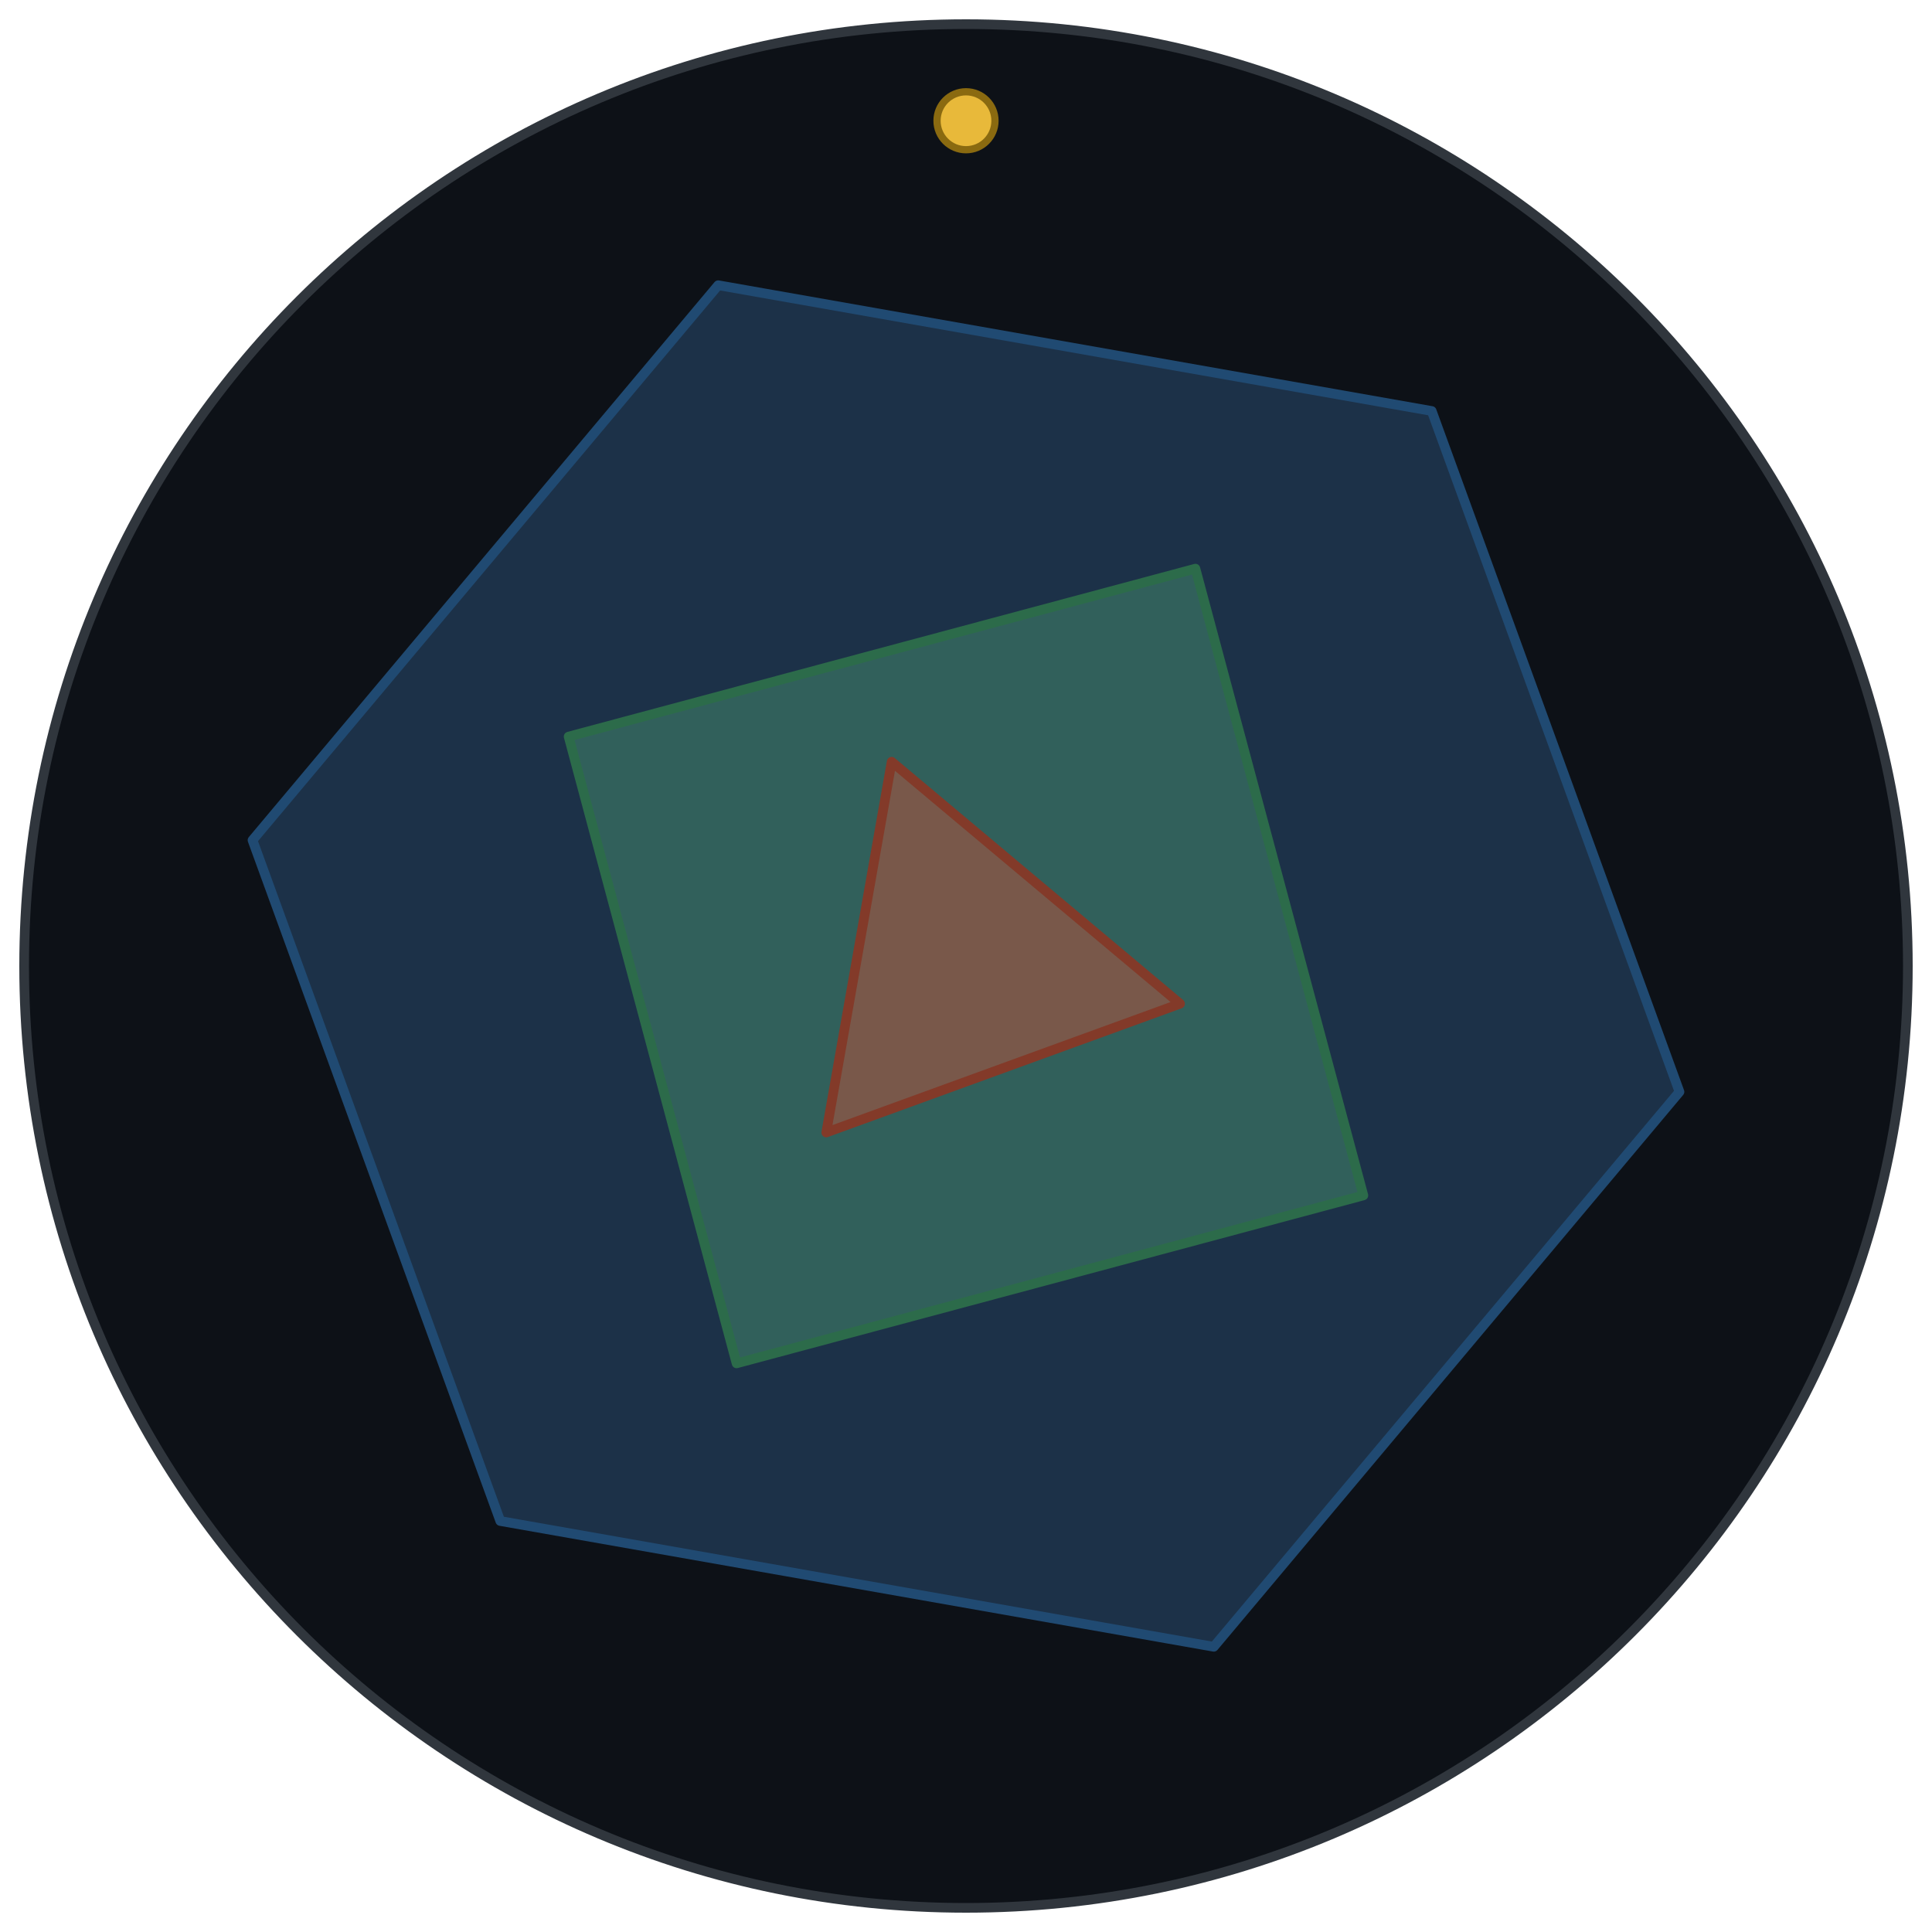
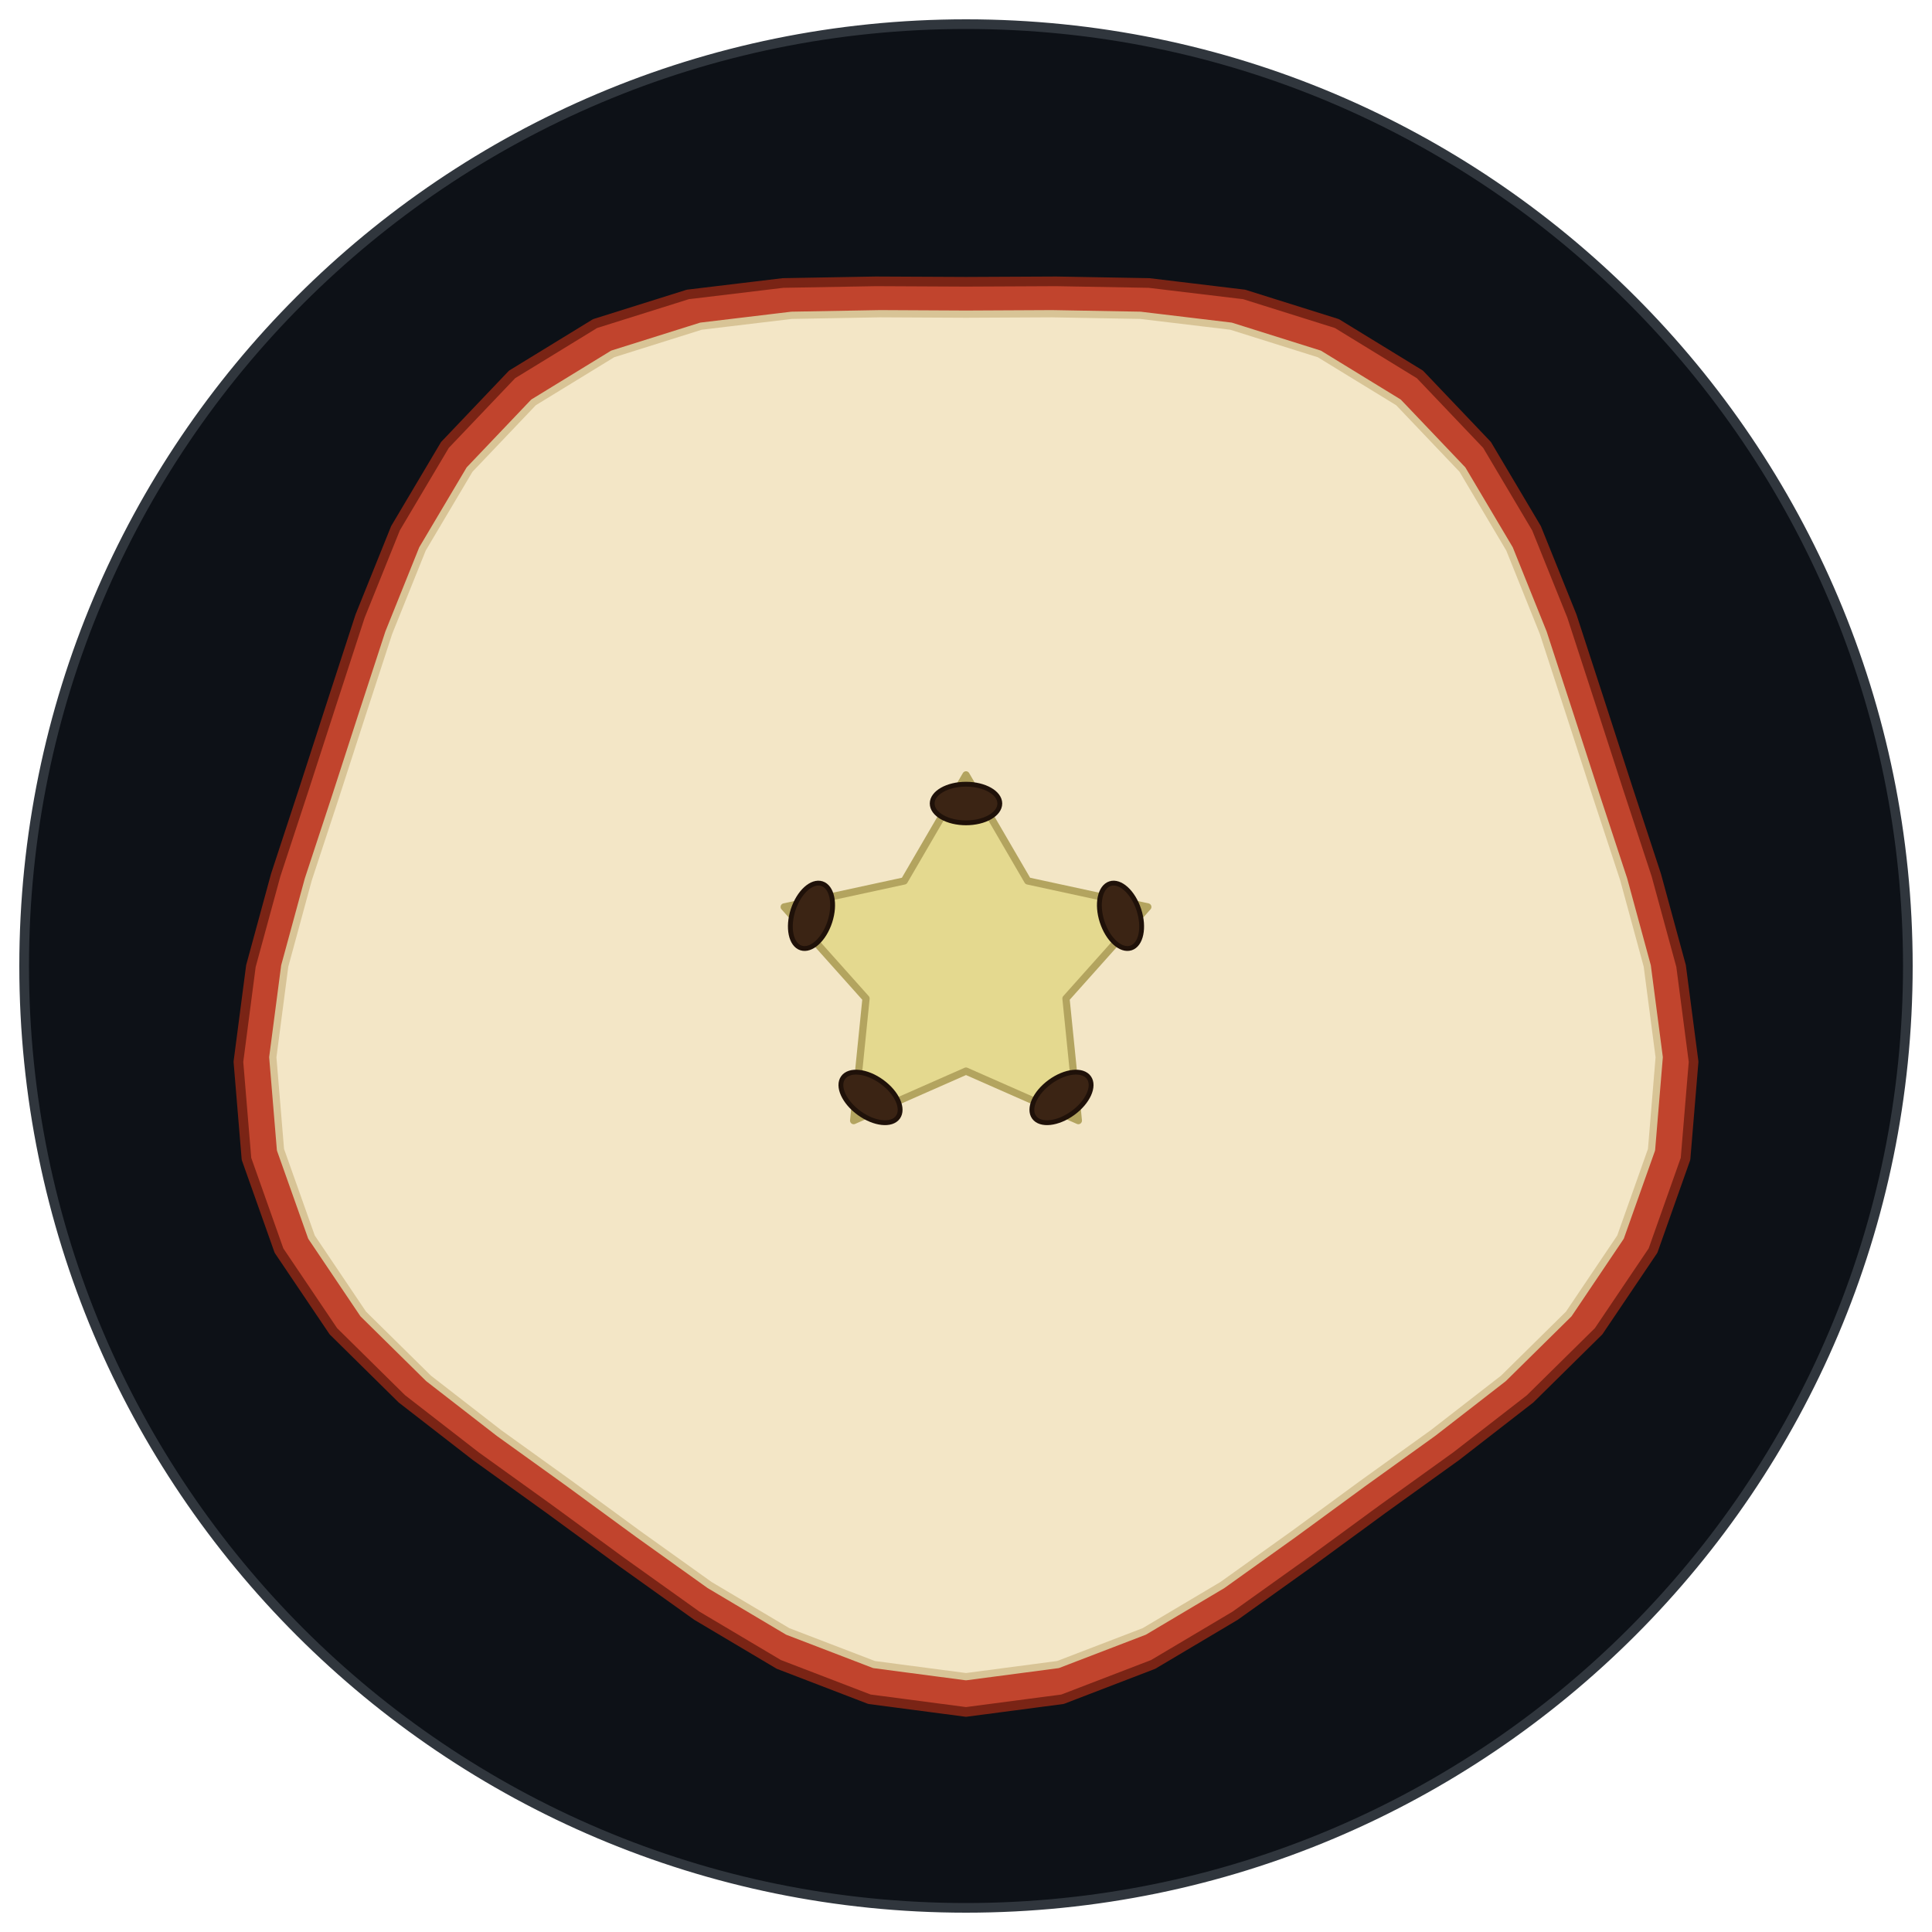
<svg xmlns="http://www.w3.org/2000/svg" viewBox="0 0 400 400" width="400" height="400">
  <circle cx="200.0" cy="200.0" r="195.0" fill="#0d1117" stroke="#30363d" stroke-width="2" />
-   <polygon data-layer="outer" points="296.42,85.09 347.72,226.05 251.30,340.95 103.58,314.91 52.28,173.95 148.70,59.05" fill="#3b6ea5" fill-opacity="0.35" stroke="#204a72" stroke-width="2" stroke-linejoin="round" />
-   <polygon data-layer="mid" points="117.73,152.50 247.50,117.73 282.27,247.50 152.50,282.27" fill="#4c9a72" fill-opacity="0.45" stroke="#2c6b4a" stroke-width="2" stroke-linejoin="round" />
-   <polygon data-layer="core" points="244.32,207.81 171.07,234.47 184.61,157.71" fill="#b5533c" fill-opacity="0.55" stroke="#833a29" stroke-width="2" stroke-linejoin="round" />
-   <circle data-layer="landmark" cx="200.0" cy="25.0" r="6" fill="#e8b93a" stroke="#8a6a10" stroke-width="1.5" />
+   <polygon data-layer="skin" points="348.05,200.00 350.64,219.83 348.97,239.92 342.24,258.92 330.98,275.62 316.79,289.62 301.49,301.49 286.27,312.43 271.26,323.42 255.72,334.52 238.75,344.60 219.99,351.81 200.00,354.44 180.01,351.81 161.25,344.60 144.28,334.52 128.74,323.42 113.73,312.43 98.51,301.49 83.21,289.62 69.02,275.62 57.76,258.92 51.03,239.92 49.36,219.83 51.95,200.00 57.08,181.18 62.96,163.28 68.68,145.60 74.55,127.57 81.88,109.37 92.12,92.12 106.02,77.52 123.21,66.99 142.41,60.96 162.11,58.59 181.34,58.25 200.00,58.34 218.66,58.25 237.89,58.59 257.59,60.96 276.79,66.99 293.98,77.52 307.88,92.12 318.12,109.37 325.45,127.57 331.32,145.60 337.04,163.28 342.92,181.18" fill="#c1442d" stroke="#7a2415" stroke-width="2" stroke-linejoin="round" />
+   <polygon data-layer="flesh" points="341.05,200.00 343.52,218.89 341.93,238.03 335.51,256.13 324.79,272.05 311.27,285.38 296.69,296.69 282.19,307.11 267.89,317.58 253.09,328.16 236.91,337.77 219.04,344.63 200.00,347.14 180.96,344.63 163.09,337.77 146.91,328.16 132.11,317.58 117.81,307.11 103.31,296.69 88.73,285.38 75.21,272.05 64.49,256.13 58.07,238.03 56.48,218.89 58.95,200.00 63.83,182.07 69.44,165.02 74.89,148.18 80.49,131.00 87.47,113.65 97.22,97.22 110.46,83.31 126.84,73.28 145.13,67.53 163.90,65.28 182.22,64.95 200.00,65.04 217.78,64.95 236.10,65.28 254.87,67.53 273.16,73.28 289.54,83.31 302.78,97.22 312.53,113.65 319.51,131.00 325.11,148.18 330.56,165.02 336.17,182.07" fill="#f3e6c6" stroke="#d8c496" stroke-width="1.5" stroke-linejoin="round" />
+   <polygon data-layer="core" points="200.00,160.43 212.79,182.39 237.64,187.77 220.70,206.73 223.26,232.01 200.00,221.76 176.74,232.01 179.30,206.73 162.36,187.77 187.21,182.39" fill="#e4d98f" stroke="#b3a45f" stroke-width="1.5" stroke-linejoin="round" />
+   <ellipse data-layer="seed" cx="200.00" cy="166.36" rx="7.00" ry="4.00" transform="rotate(0.0 200.00 166.36)" fill="#3b2414" stroke="#1f1109" stroke-width="1" />
+   <ellipse data-layer="seed" cx="231.99" cy="189.61" rx="7.00" ry="4.00" transform="rotate(72.0 231.99 189.61)" fill="#3b2414" stroke="#1f1109" stroke-width="1" />
+   <ellipse data-layer="seed" cx="219.77" cy="227.21" rx="7.00" ry="4.00" transform="rotate(144.0 219.77 227.21)" fill="#3b2414" stroke="#1f1109" stroke-width="1" />
+   <ellipse data-layer="seed" cx="180.23" cy="227.21" rx="7.00" ry="4.00" transform="rotate(216.0 180.23 227.21)" fill="#3b2414" stroke="#1f1109" stroke-width="1" />
+   <ellipse data-layer="seed" cx="168.01" cy="189.61" rx="7.00" ry="4.00" transform="rotate(288.0 168.01 189.61)" fill="#3b2414" stroke="#1f1109" stroke-width="1" />
</svg>
